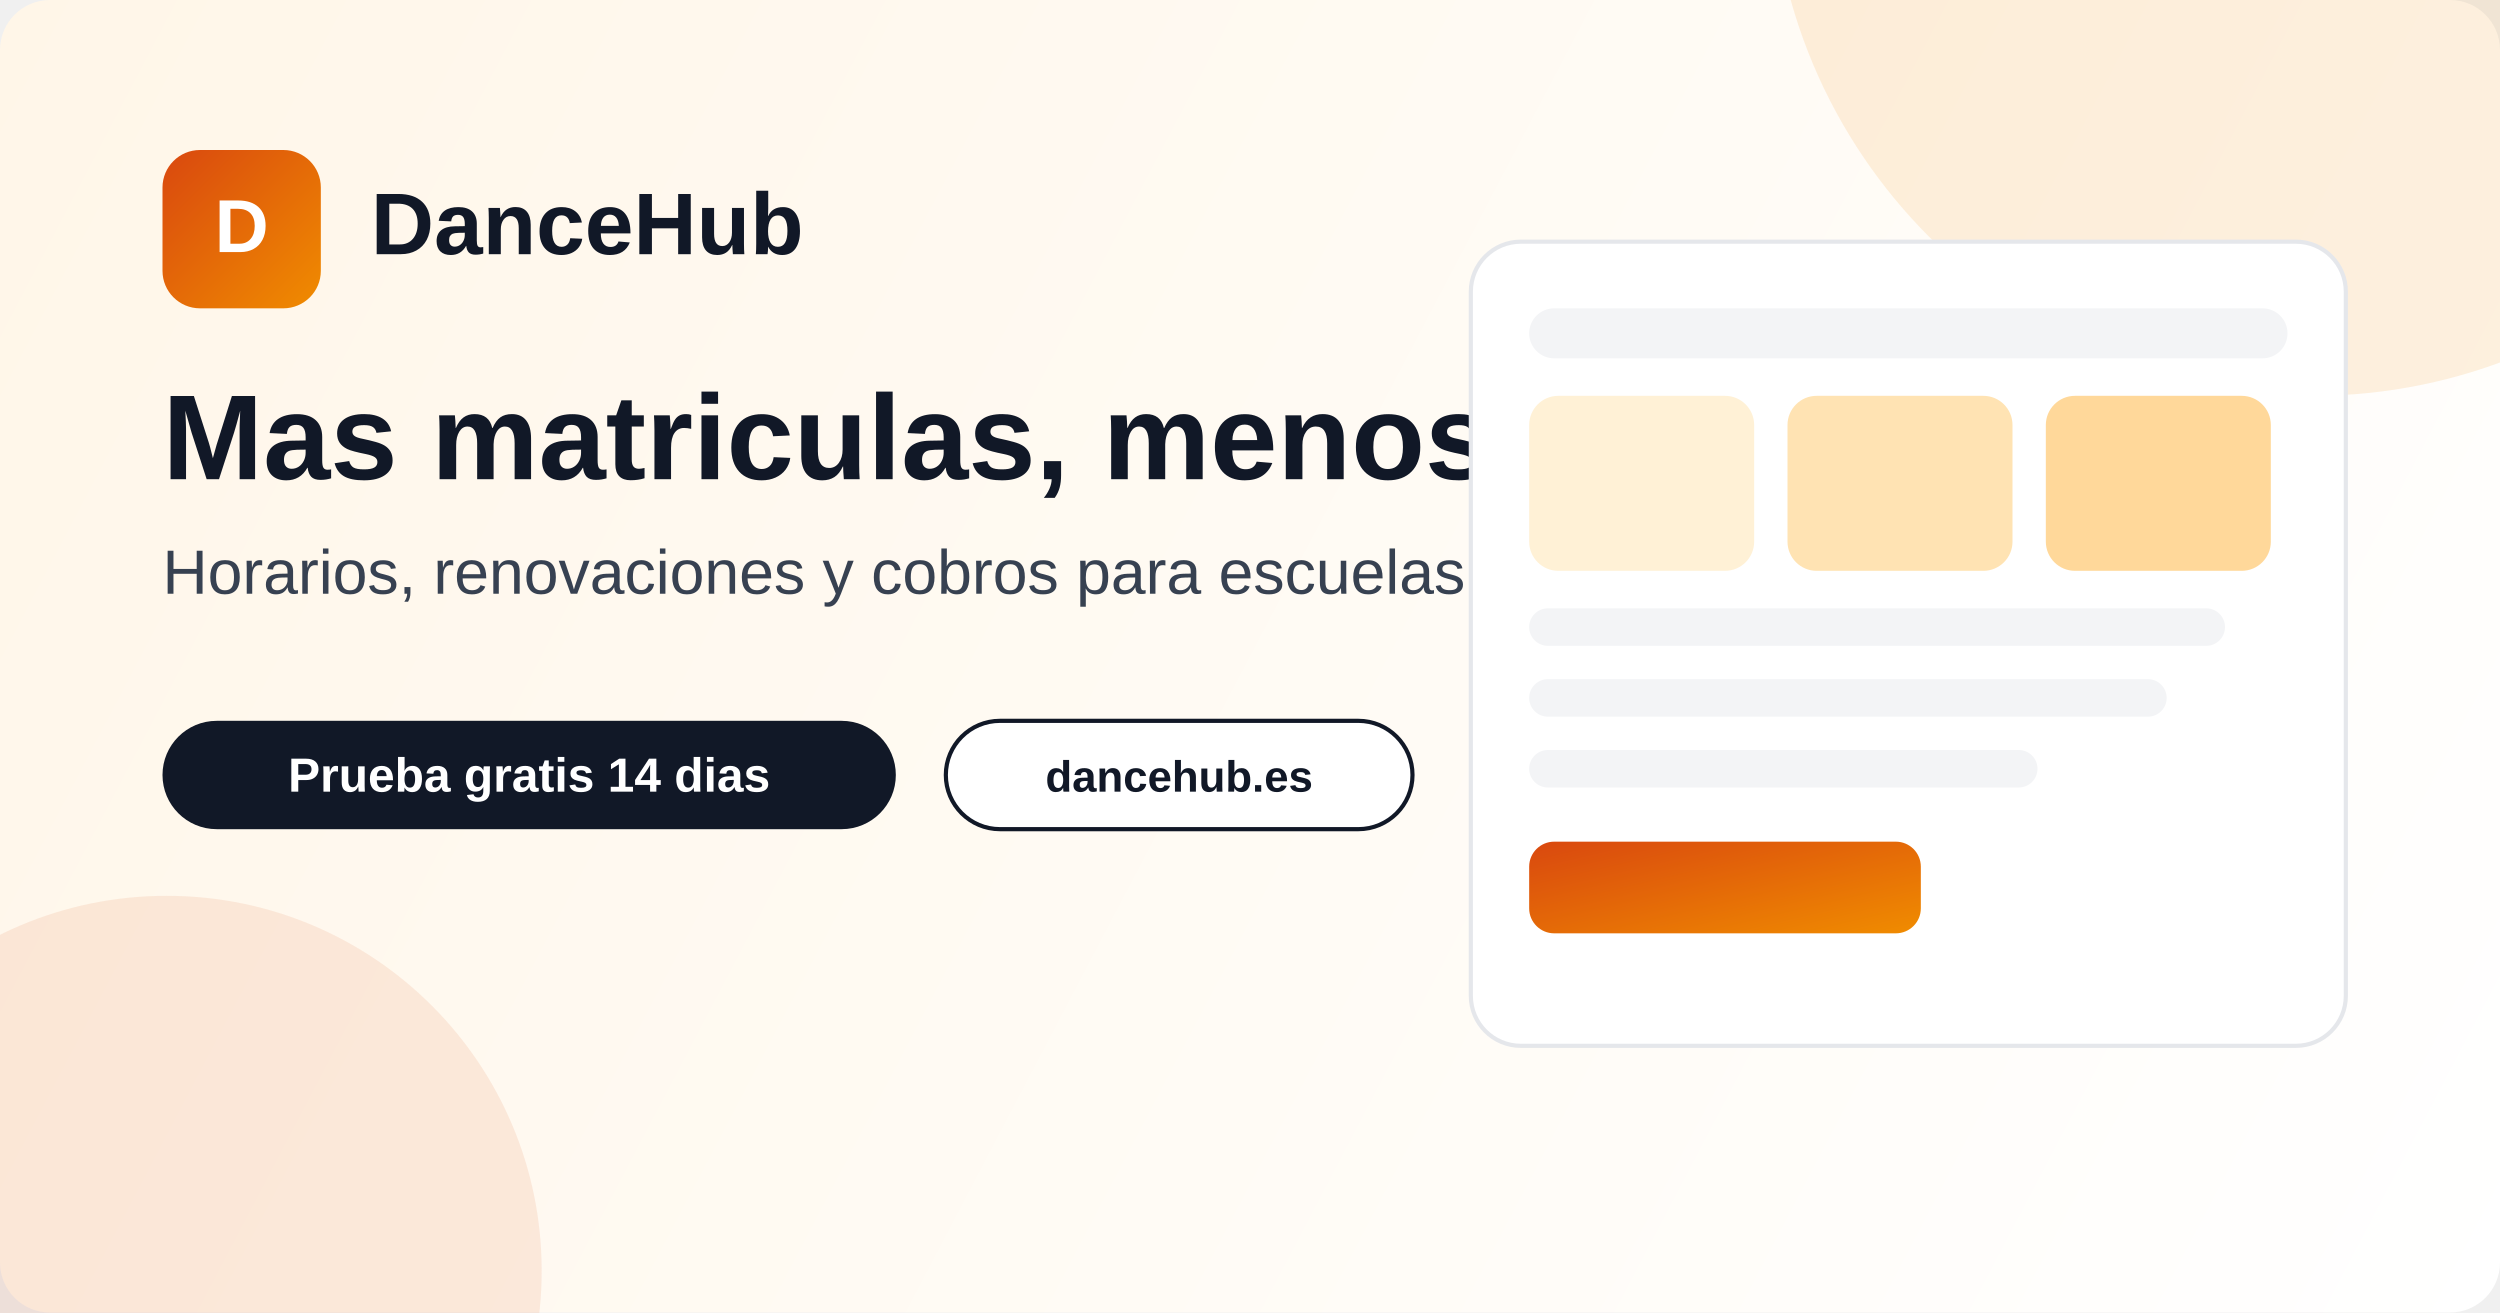
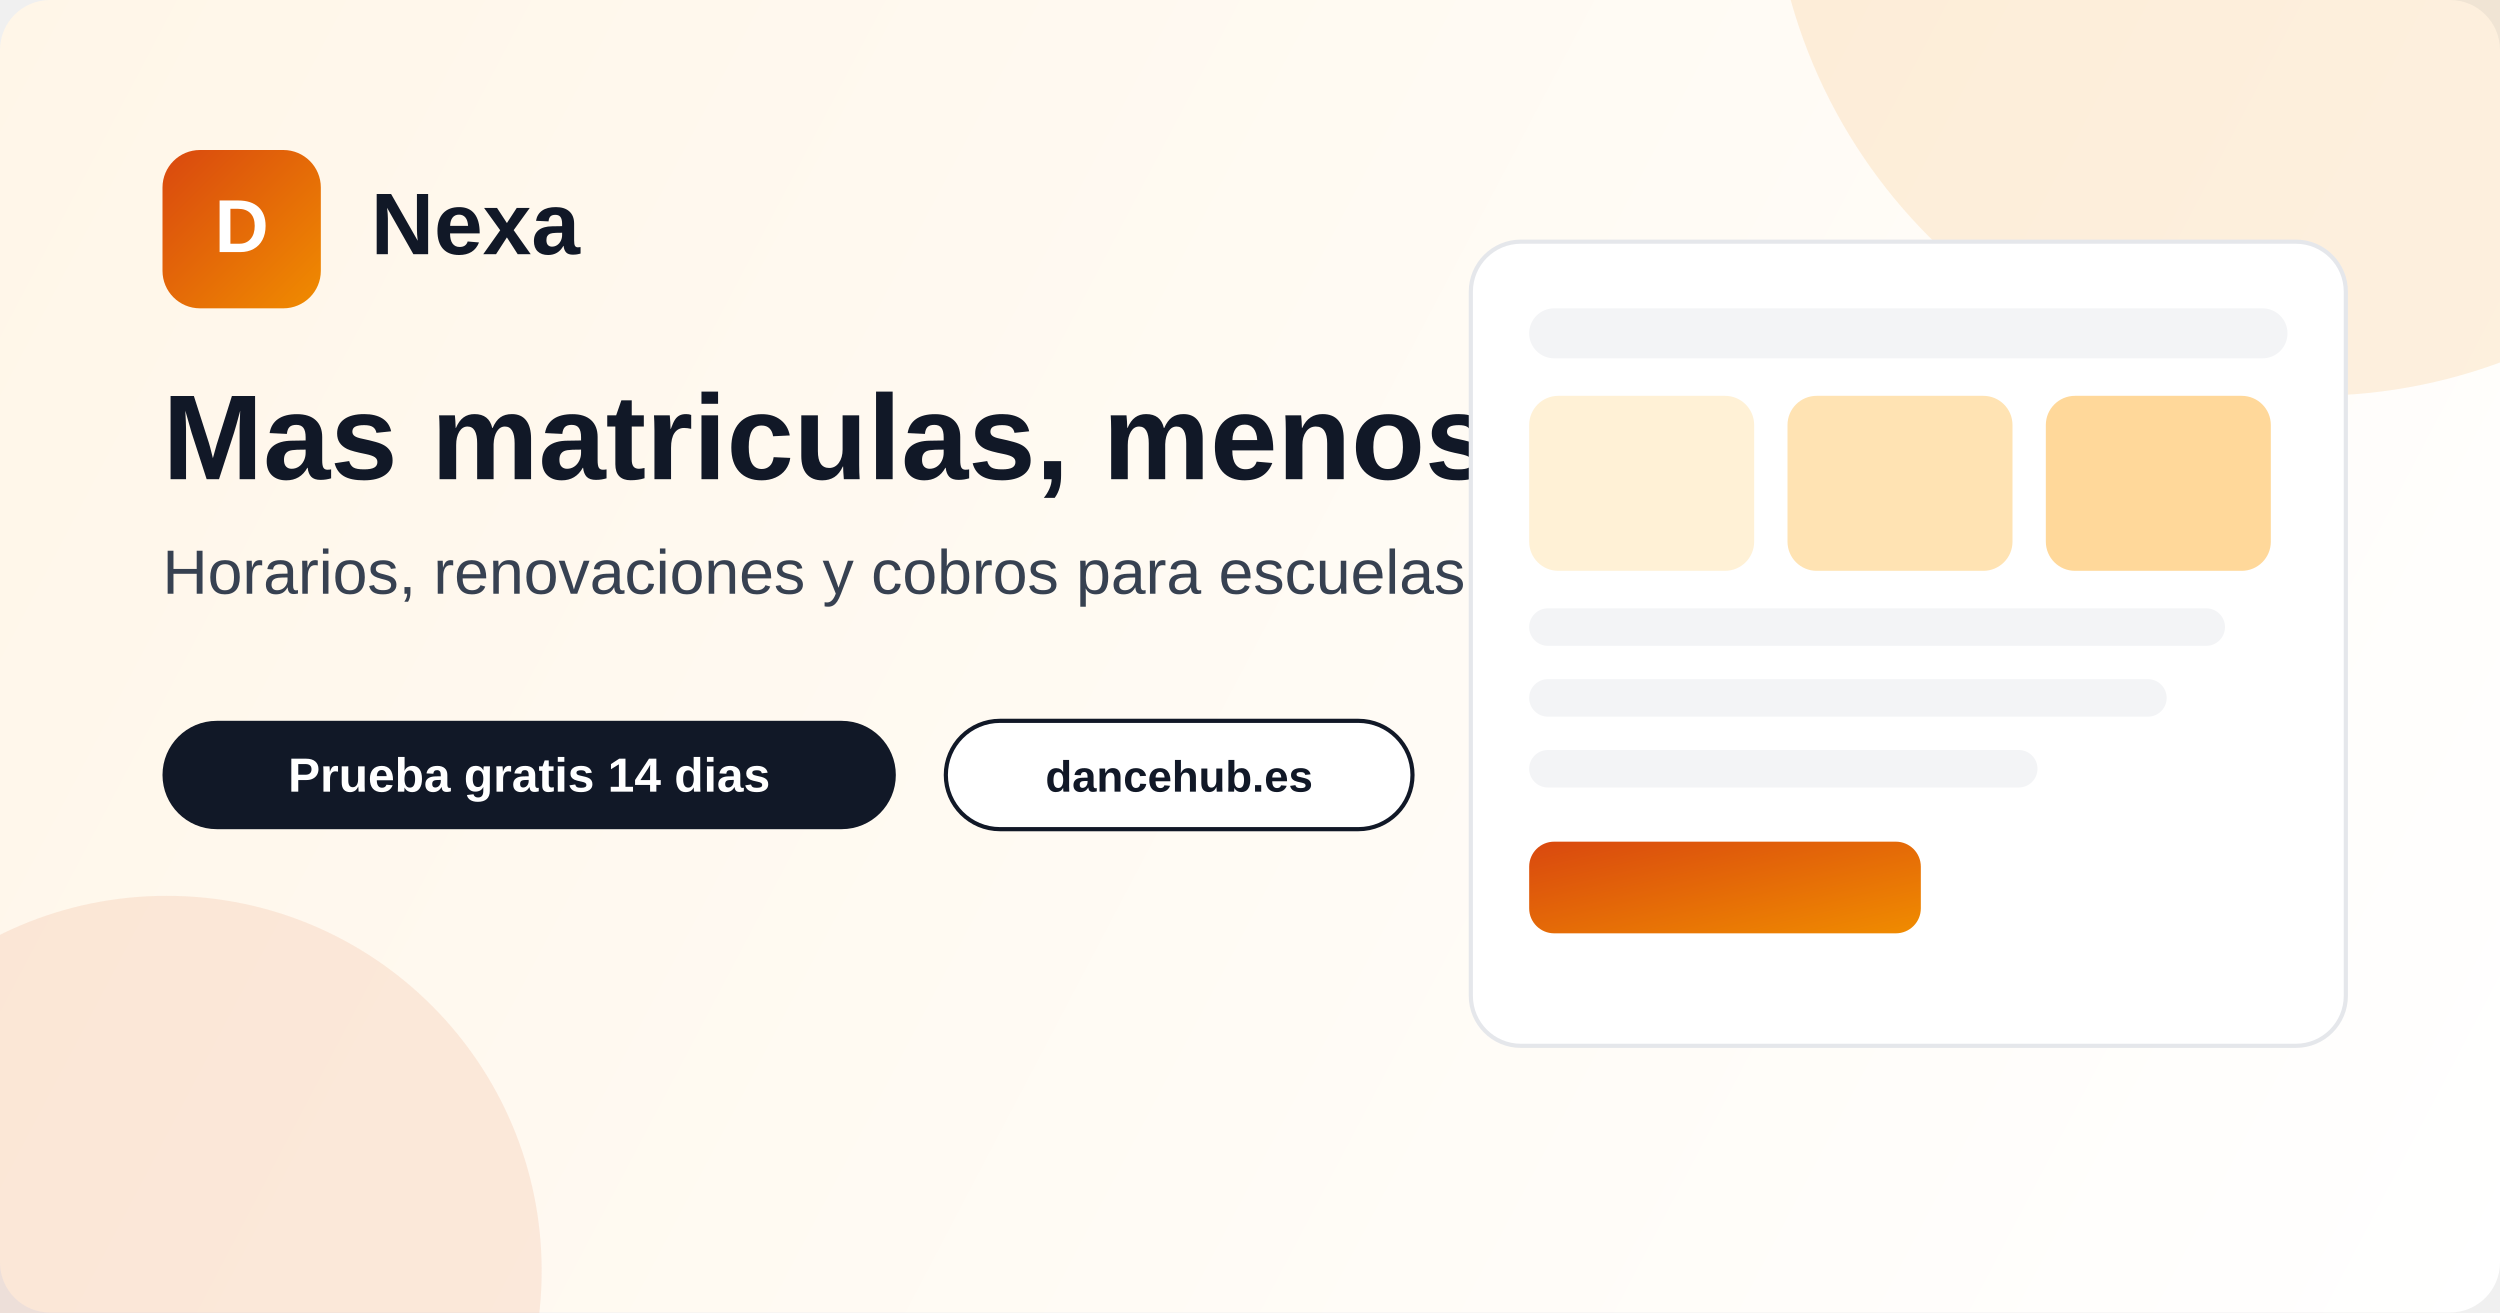
<svg xmlns="http://www.w3.org/2000/svg" width="1200" height="630" viewBox="0 0 1200 630" fill="none">
  <defs>
    <linearGradient id="bg" x1="0" y1="0" x2="1200" y2="630" gradientUnits="userSpaceOnUse">
      <stop stop-color="#FFF6E8" />
      <stop offset="1" stop-color="#FFFFFF" />
    </linearGradient>
    <linearGradient id="brand" x1="0" y1="0" x2="1" y2="1">
      <stop stop-color="#D9480F" />
      <stop offset="1" stop-color="#F08C00" />
    </linearGradient>
  </defs>
  <rect width="1200" height="630" rx="24" fill="url(#bg)" />
  <circle cx="1110" cy="-70" r="260" fill="#F08C00" fill-opacity="0.12" />
  <circle cx="80" cy="610" r="180" fill="#D9480F" fill-opacity="0.1" />
  <rect x="78" y="72" width="76" height="76" rx="18" fill="url(#brand)" />
  <text x="116" y="121" text-anchor="middle" font-family="Arial, sans-serif" font-size="36" font-weight="700" fill="#FFFFFF">D</text>
-   <text x="178" y="122" font-family="Arial, sans-serif" font-size="42" font-weight="700" fill="#111827">DanceHub</text>
+   <text x="178" y="122" font-family="Arial, sans-serif" font-size="42" font-weight="700" fill="#111827">Nexa</text>
  <text x="78" y="230" font-family="Arial, sans-serif" font-size="58" font-weight="700" fill="#111827">Mas matriculas, menos caos</text>
  <text x="78" y="285" font-family="Arial, sans-serif" font-size="30" font-weight="500" fill="#374151">Horarios, renovaciones y cobros para escuelas de danza</text>
  <rect x="78" y="346" width="352" height="52" rx="26" fill="#111827" />
  <text x="254" y="380" text-anchor="middle" font-family="Arial, sans-serif" font-size="23" font-weight="700" fill="#FFFFFF">Prueba gratis 14 dias</text>
  <rect x="454" y="346" width="224" height="52" rx="26" fill="#FFFFFF" stroke="#111827" stroke-width="2" />
  <text x="566" y="380" text-anchor="middle" font-family="Arial, sans-serif" font-size="21" font-weight="700" fill="#111827">dancehub.es</text>
  <g>
    <rect x="706" y="116" width="420" height="386" rx="24" fill="#FFFFFF" stroke="#E5E7EB" stroke-width="2" />
    <rect x="734" y="148" width="364" height="24" rx="12" fill="#F3F4F6" />
    <rect x="734" y="190" width="108" height="84" rx="14" fill="#FFF1D6" />
    <rect x="858" y="190" width="108" height="84" rx="14" fill="#FFE3B3" />
    <rect x="982" y="190" width="108" height="84" rx="14" fill="#FFD89A" />
    <rect x="734" y="292" width="334" height="18" rx="9" fill="#F3F4F6" />
    <rect x="734" y="326" width="306" height="18" rx="9" fill="#F3F4F6" />
    <rect x="734" y="360" width="244" height="18" rx="9" fill="#F3F4F6" />
    <rect x="734" y="404" width="188" height="44" rx="12" fill="url(#brand)" />
  </g>
</svg>
